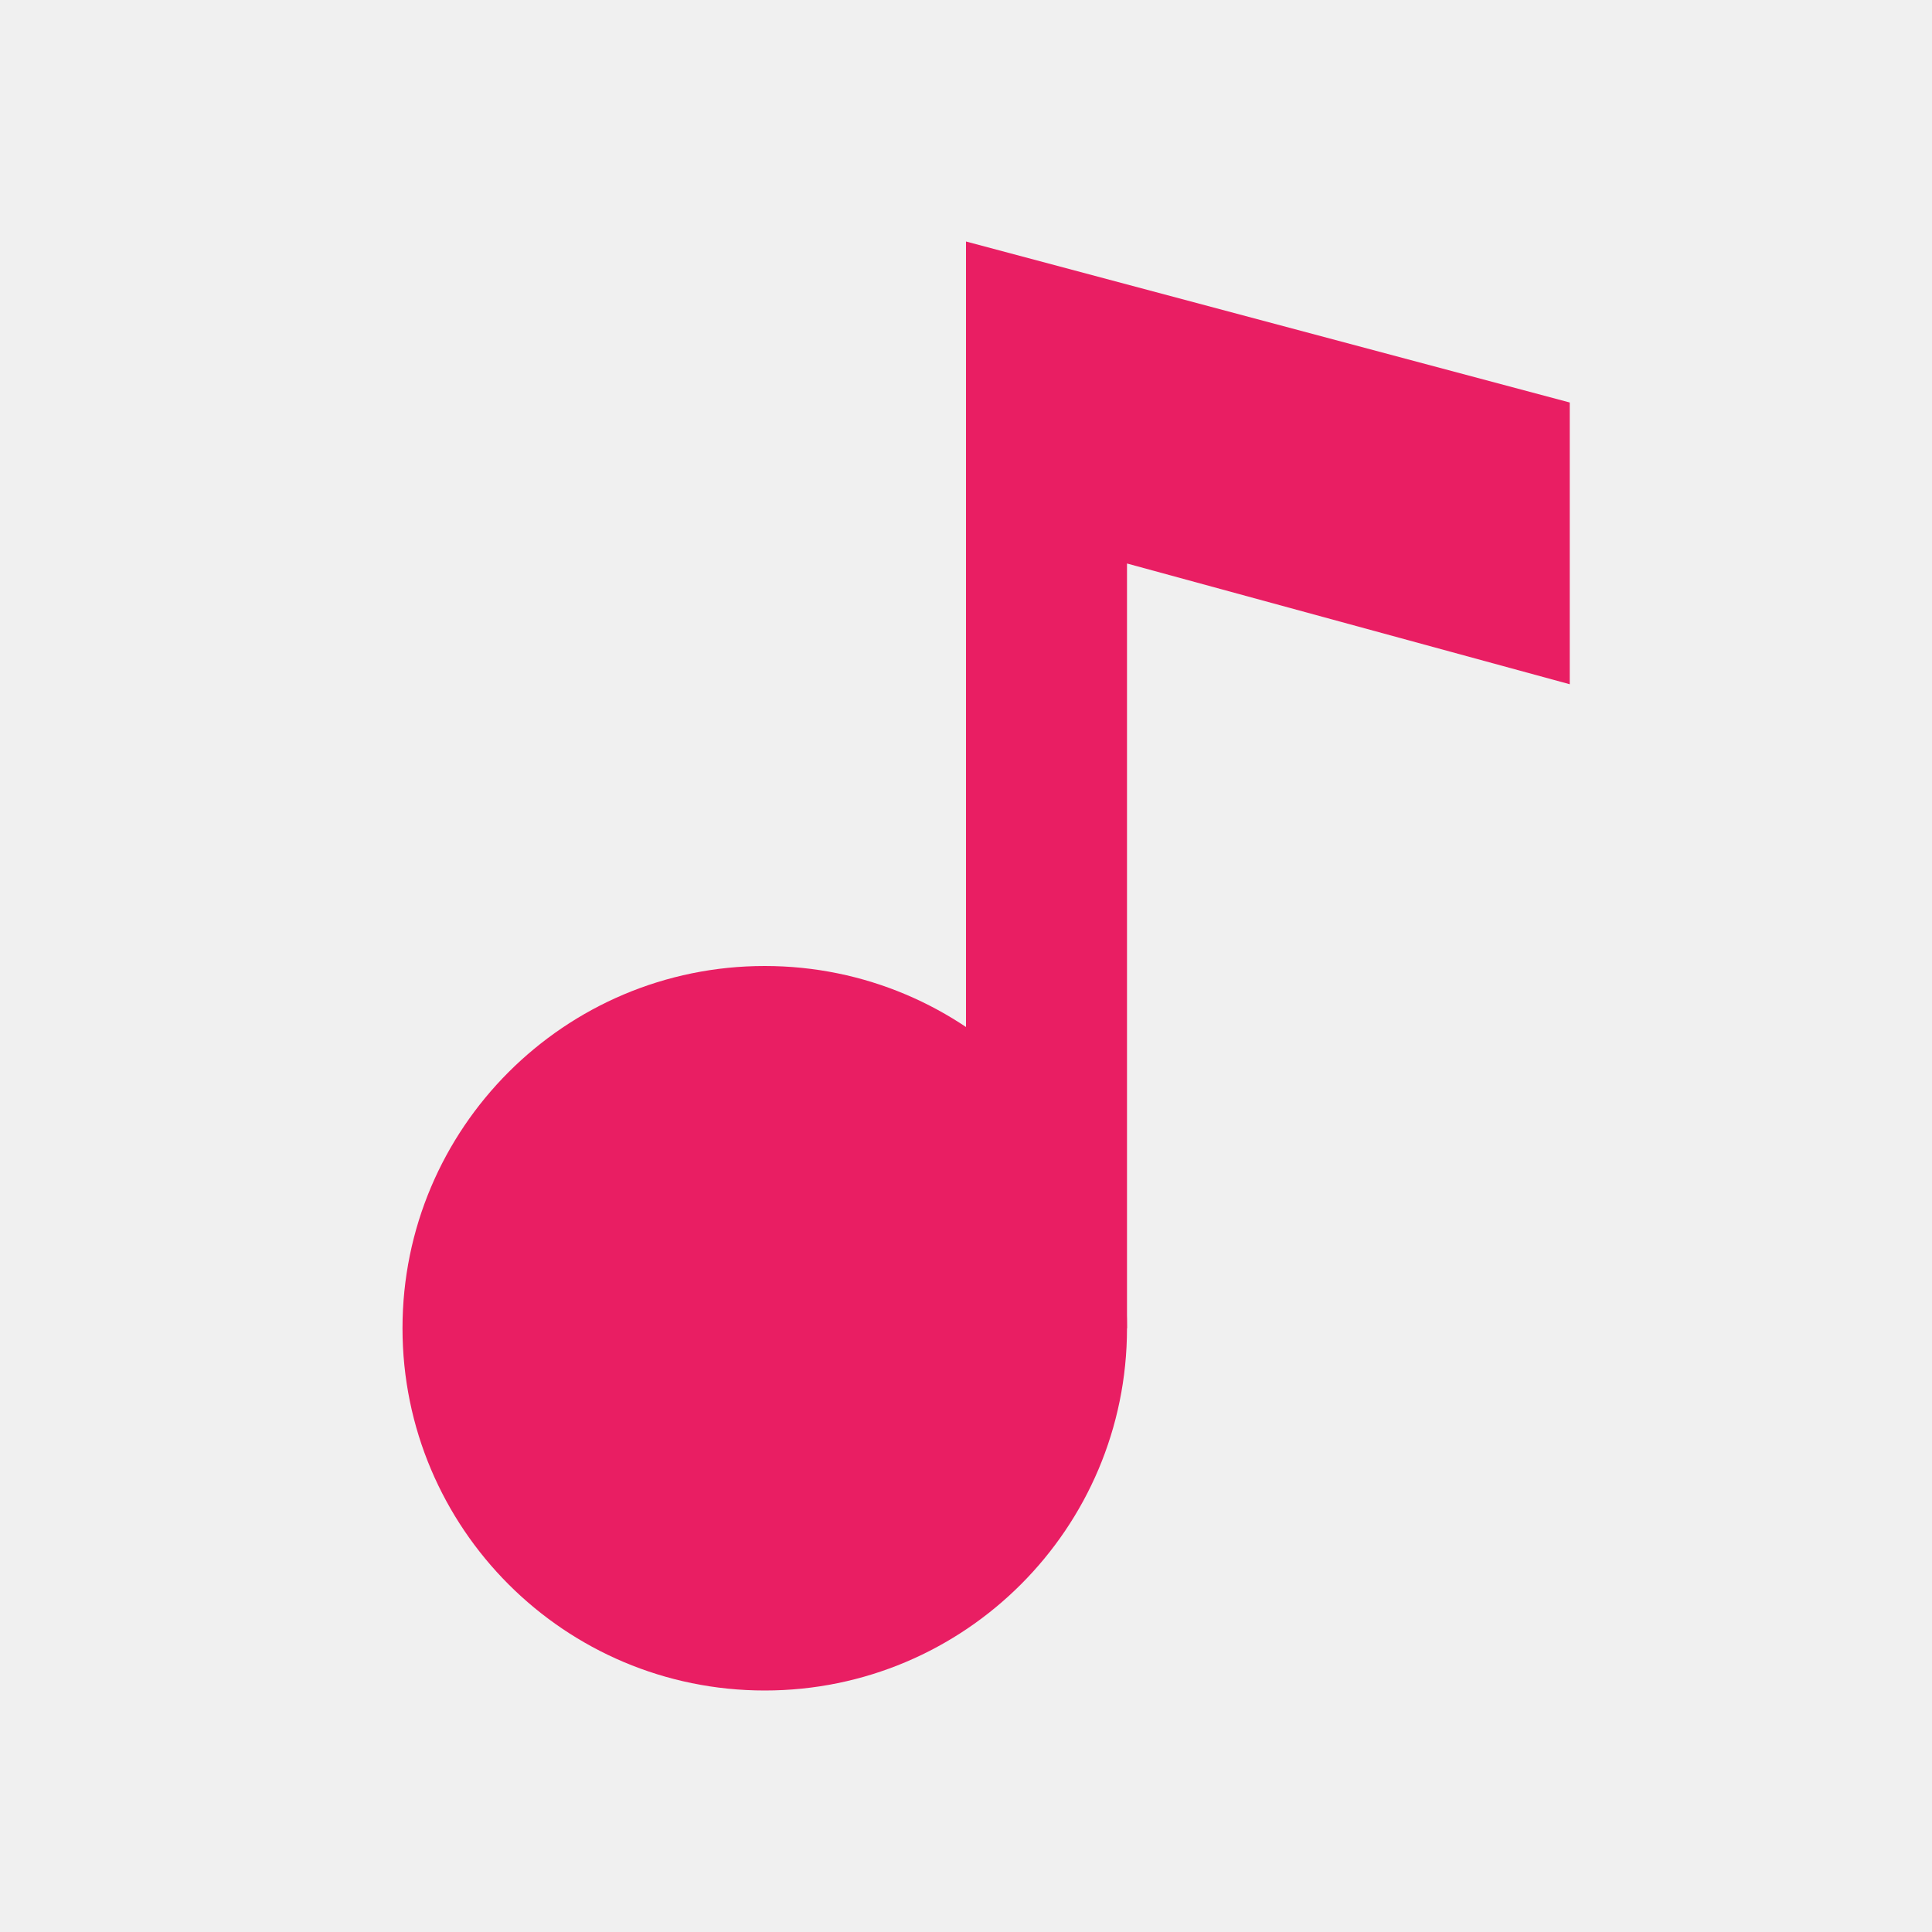
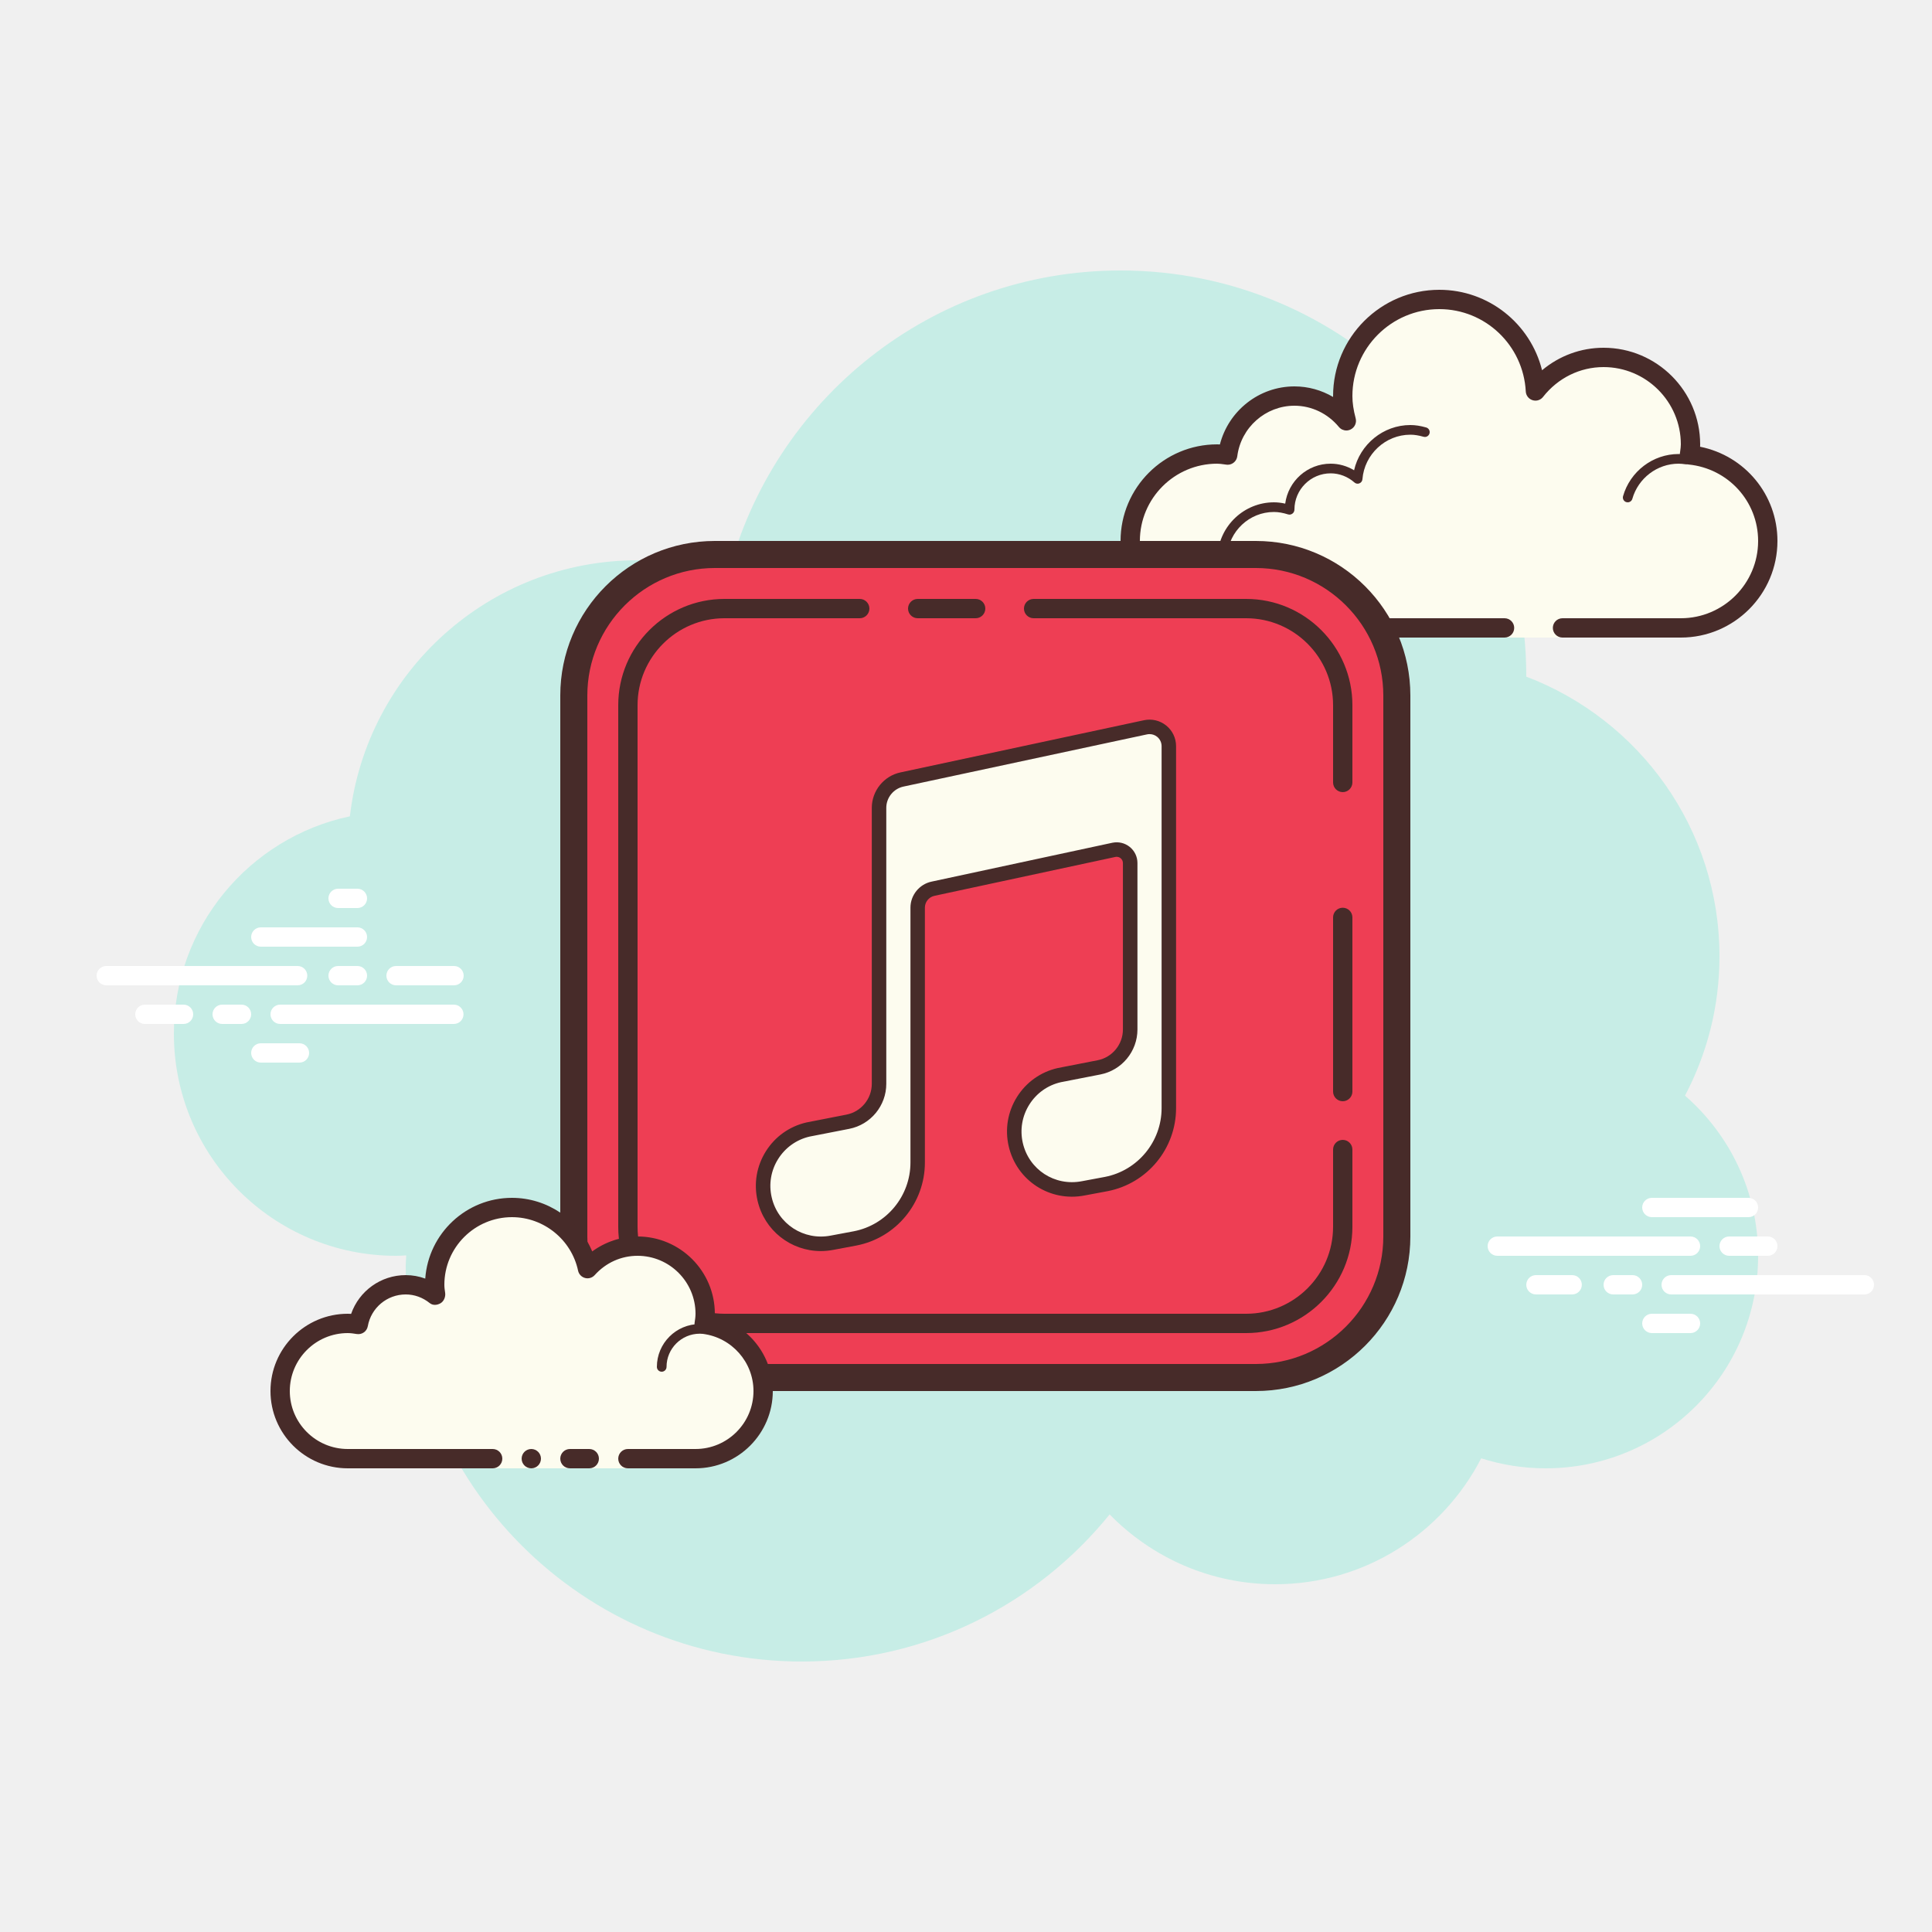
- <svg xmlns="http://www.w3.org/2000/svg" version="1" viewBox="0 0 48 48" enable-background="new 0 0 48 48">
-   <g fill="#E91E63">
-     <circle cx="19" cy="33" r="9" />
-     <polygon points="24,6 24,33 28,33 28,14 39,17 39,10" />
-   </g>
+ <svg xmlns="http://www.w3.org/2000/svg" x="0px" y="0px" width="100" height="100" viewBox="0 0 100 100">
+   <path fill="#c7ede6" d="M87.215,56.71C88.35,54.555,89,52.105,89,49.5c0-6.621-4.159-12.257-10.001-14.478 C78.999,35.015,79,35.008,79,35c0-11.598-9.402-21-21-21c-9.784,0-17.981,6.701-20.313,15.757C36.211,29.272,34.638,29,33,29 c-7.692,0-14.023,5.793-14.89,13.252C12.906,43.353,9,47.969,9,53.5C9,59.851,14.149,65,20.5,65c0.177,0,0.352-0.012,0.526-0.022 C21.022,65.153,21,65.324,21,65.5C21,76.822,30.178,86,41.5,86c6.437,0,12.175-2.972,15.934-7.614C59.612,80.611,62.64,82,66,82 c4.65,0,8.674-2.65,10.666-6.518C77.718,75.817,78.837,76,80,76c6.075,0,11-4.925,11-11C91,61.689,89.53,58.727,87.215,56.71z" />
+   <path fill="#fdfcef" d="M80.875,32.5c0,0,3.64,0,6.125,0s4.5-2.015,4.5-4.5c0-2.333-1.782-4.229-4.055-4.455 C87.467,23.364,87.5,23.187,87.5,23c0-2.485-2.015-4.5-4.5-4.5c-1.438,0-2.703,0.686-3.527,1.736 C79.333,17.6,77.171,15.5,74.5,15.5c-2.761,0-5,2.239-5,5c0,0.446,0.077,0.87,0.187,1.282C69.045,21.005,68.086,20.5,67,20.5 c-1.781,0-3.234,1.335-3.455,3.055C63.364,23.533,63.187,23.5,63,23.5c-2.485,0-4.5,2.015-4.5,4.5s2.015,4.5,4.5,4.5s9.5,0,9.5,0 h5.375V33h3V32.5z" />
+   <path fill="#472b29" d="M74.5,15c-3.033,0-5.5,2.467-5.5,5.5c0,0.016,0,0.031,0,0.047C68.398,20.192,67.71,20,67,20 c-1.831,0-3.411,1.261-3.858,3.005C63.095,23.002,63.048,23,63,23c-2.757,0-5,2.243-5,5s2.243,5,5,5h14.875 c0.276,0,0.5-0.224,0.5-0.5s-0.224-0.5-0.5-0.5H63c-2.206,0-4-1.794-4-4s1.794-4,4-4c0.117,0,0.23,0.017,0.343,0.032l0.141,0.019 c0.021,0.003,0.041,0.004,0.062,0.004c0.246,0,0.462-0.185,0.495-0.437C64.232,22.125,65.504,21,67,21 c0.885,0,1.723,0.401,2.301,1.1c0.098,0.118,0.241,0.182,0.386,0.182c0.078,0,0.156-0.018,0.228-0.056 c0.209-0.107,0.314-0.346,0.254-0.573C70.054,21.218,70,20.852,70,20.5c0-2.481,2.019-4.5,4.5-4.5c2.381,0,4.347,1.872,4.474,4.263 c0.011,0.208,0.15,0.387,0.349,0.45c0.05,0.016,0.101,0.024,0.152,0.024c0.15,0,0.296-0.069,0.392-0.192 C80.638,19.563,81.779,19,83,19c2.206,0,4,1.794,4,4c0,0.117-0.017,0.23-0.032,0.343l-0.019,0.141 c-0.016,0.134,0.022,0.268,0.106,0.373s0.207,0.172,0.34,0.185C89.451,24.247,91,25.949,91,28c0,2.206-1.794,4-4,4h-6.125 c-0.276,0-0.5,0.224-0.5,0.5s0.224,0.5,0.5,0.5H87c2.757,0,5-2.243,5-5c0-2.397-1.689-4.413-4.003-4.877 C87.999,23.082,88,23.041,88,23c0-2.757-2.243-5-5-5c-1.176,0-2.293,0.416-3.183,1.164C79.219,16.76,77.055,15,74.5,15L74.5,15z" />
+   <path fill="#472b29" d="M73,22c-1.403,0-2.609,0.999-2.913,2.341C69.72,24.119,69.301,24,68.875,24 c-1.202,0-2.198,0.897-2.353,2.068C66.319,26.022,66.126,26,65.938,26c-1.529,0-2.811,1.2-2.918,2.732 C63.01,28.87,63.114,28.99,63.251,29c0.006,0,0.012,0,0.018,0c0.13,0,0.24-0.101,0.249-0.232c0.089-1.271,1.151-2.268,2.419-2.268 c0.229,0,0.47,0.042,0.738,0.127c0.022,0.007,0.045,0.01,0.067,0.01c0.055,0,0.11-0.02,0.156-0.054 C66.962,26.537,67,26.455,67,26.375c0-1.034,0.841-1.875,1.875-1.875c0.447,0,0.885,0.168,1.231,0.473 c0.047,0.041,0.106,0.063,0.165,0.063c0.032,0,0.063-0.006,0.093-0.019c0.088-0.035,0.148-0.117,0.155-0.212 C70.623,23.512,71.712,22.5,73,22.5c0.208,0,0.425,0.034,0.682,0.107c0.023,0.007,0.047,0.01,0.07,0.01 c0.109,0,0.207-0.073,0.239-0.182c0.038-0.133-0.039-0.271-0.172-0.309C73.517,22.04,73.256,22,73,22L73,22z" />
+   <path fill="#472b29" d="M86.883,23.5c-1.326,0-2.508,0.897-2.874,2.182c-0.038,0.133,0.039,0.271,0.172,0.309 C84.205,25.997,84.228,26,84.25,26c0.109,0,0.209-0.072,0.24-0.182C84.795,24.748,85.779,24,86.883,24 c0.117,0,0.23,0.014,0.342,0.029c0.012,0.002,0.023,0.003,0.035,0.003c0.121,0,0.229-0.092,0.246-0.217 c0.019-0.137-0.077-0.263-0.214-0.281C87.158,23.516,87.022,23.5,86.883,23.5L86.883,23.5z" />
+   <path fill="#fff" d="M15.405,51H5.5C5.224,51,5,50.776,5,50.5S5.224,50,5.5,50h9.905c0.276,0,0.5,0.224,0.5,0.5 S15.682,51,15.405,51z" />
+   <path fill="#fff" d="M18.5,51h-1c-0.276,0-0.5-0.224-0.5-0.5s0.224-0.5,0.5-0.5h1c0.276,0,0.5,0.224,0.5,0.5 S18.777,51,18.5,51z" />
+   <path fill="#fff" d="M23.491,53H14.5c-0.276,0-0.5-0.224-0.5-0.5s0.224-0.5,0.5-0.5h8.991c0.276,0,0.5,0.224,0.5,0.5 S23.767,53,23.491,53z" />
+   <path fill="#ee3e54" d="M36.546,29h28.409c3.753,0,6.796,3.043,6.796,6.796v28.409c0,3.753-3.043,6.796-6.796,6.796H36.546 c-3.753,0-6.796-3.043-6.796-6.796V35.796C29.75,32.043,32.793,29,36.546,29z" />
+   <path fill="#fff" d="M12.5,53h-1c-0.276,0-0.5-0.224-0.5-0.5s0.224-0.5,0.5-0.5h1c0.276,0,0.5,0.224,0.5,0.5 S12.777,53,12.5,53z" />
+   <path fill="#fff" d="M9.5,53h-2C7.224,53,7,52.776,7,52.5S7.224,52,7.5,52h2c0.276,0,0.5,0.224,0.5,0.5S9.777,53,9.5,53z" />
+   <path fill="#fff" d="M15.5,55h-2c-0.276,0-0.5-0.224-0.5-0.5s0.224-0.5,0.5-0.5h2c0.276,0,0.5,0.224,0.5,0.5 S15.776,55,15.5,55z" />
+   <path fill="#fff" d="M18.5,46c-0.177,0-0.823,0-1,0c-0.276,0-0.5,0.224-0.5,0.5s0.224,0.5,0.5,0.5c0.177,0,0.823,0,1,0 c0.276,0,0.5-0.224,0.5-0.5S18.776,46,18.5,46z" />
+   <path fill="#fff" d="M18.5,48c-0.177,0-4.823,0-5,0c-0.276,0-0.5,0.224-0.5,0.5s0.224,0.5,0.5,0.5c0.177,0,4.823,0,5,0 c0.276,0,0.5-0.224,0.5-0.5S18.776,48,18.5,48z" />
+   <path fill="#fff" d="M23.5,50c-0.177,0-2.823,0-3,0c-0.276,0-0.5,0.224-0.5,0.5s0.224,0.5,0.5,0.5c0.177,0,2.823,0,3,0 c0.276,0,0.5-0.224,0.5-0.5S23.776,50,23.5,50z" />
+   <path fill="#fff" d="M87.5,65h-10c-0.276,0-0.5-0.224-0.5-0.5s0.224-0.5,0.5-0.5h10c0.276,0,0.5,0.224,0.5,0.5 S87.776,65,87.5,65z" />
+   <path fill="#fff" d="M91.5,65h-2c-0.276,0-0.5-0.224-0.5-0.5s0.224-0.5,0.5-0.5h2c0.276,0,0.5,0.224,0.5,0.5 S91.776,65,91.5,65z" />
+   <path fill="#fff" d="M96.5,67h-10c-0.276,0-0.5-0.224-0.5-0.5s0.224-0.5,0.5-0.5h10c0.276,0,0.5,0.224,0.5,0.5 S96.777,67,96.5,67z" />
+   <path fill="#fff" d="M84.5,67h-1c-0.276,0-0.5-0.224-0.5-0.5s0.224-0.5,0.5-0.5h1c0.276,0,0.5,0.224,0.5,0.5 S84.776,67,84.5,67z" />
+   <path fill="#fff" d="M81.375,67H79.5c-0.276,0-0.5-0.224-0.5-0.5s0.224-0.5,0.5-0.5h1.875c0.276,0,0.5,0.224,0.5,0.5 S81.651,67,81.375,67z" />
+   <path fill="#fff" d="M90.5,63h-5c-0.276,0-0.5-0.224-0.5-0.5s0.224-0.5,0.5-0.5h5c0.276,0,0.5,0.224,0.5,0.5 S90.777,63,90.5,63z" />
+   <path fill="#fff" d="M87.5,69h-2c-0.276,0-0.5-0.224-0.5-0.5s0.224-0.5,0.5-0.5h2c0.276,0,0.5,0.224,0.5,0.5 S87.776,69,87.5,69z" />
+   <path fill="#472b29" d="M65,29.4c3.639,0,6.6,2.961,6.6,6.6v28c0,3.639-2.961,6.6-6.6,6.6H37c-3.639,0-6.6-2.961-6.6-6.6V36 c0-3.639,2.961-6.6,6.6-6.6H65 M65,28H37c-4.418,0-8,3.582-8,8v28c0,4.418,3.582,8,8,8h28c4.418,0,8-3.582,8-8V36 C73,31.582,69.418,28,65,28L65,28z" />
+   <path fill="#472b29" d="M69.5,41c-0.276,0-0.5-0.224-0.5-0.5v-4c0-2.481-2.019-4.5-4.5-4.5h-11c-0.276,0-0.5-0.224-0.5-0.5 s0.224-0.5,0.5-0.5h11c3.032,0,5.5,2.467,5.5,5.5v4C70,40.776,69.776,41,69.5,41z" />
+   <path fill="#472b29" d="M69.5,57c-0.276,0-0.5-0.224-0.5-0.5v-9.016c0-0.276,0.224-0.5,0.5-0.5s0.5,0.224,0.5,0.5V56.5 C70,56.776,69.776,57,69.5,57z" />
+   <path fill="#472b29" d="M64.5,69h-27c-3.032,0-5.5-2.467-5.5-5.5v-27c0-3.033,2.468-5.5,5.5-5.5h7 c0.276,0,0.5,0.224,0.5,0.5S44.776,32,44.5,32h-7c-2.481,0-4.5,2.019-4.5,4.5v27c0,2.481,2.019,4.5,4.5,4.5h27 c2.481,0,4.5-2.019,4.5-4.5v-4c0-0.276,0.224-0.5,0.5-0.5s0.5,0.224,0.5,0.5v4C70,66.533,67.532,69,64.5,69z" />
+   <path fill="#472b29" d="M50.5,32h-3c-0.276,0-0.5-0.224-0.5-0.5s0.224-0.5,0.5-0.5h3c0.276,0,0.5,0.224,0.5,0.5 S50.776,32,50.5,32z" />
+   <path fill="#fdfcef" d="M59.29,37.645l-12.605,2.701c-0.692,0.148-1.186,0.759-1.186,1.467v14.285 c0,0.957-0.678,1.78-1.617,1.963c-0.976,0.19-2.035,0.397-2.053,0.401c-1.615,0.37-2.624,1.979-2.254,3.594 c0.363,1.582,1.914,2.574,3.495,2.267l1.192-0.223c1.88-0.365,3.237-2.012,3.237-3.926V46.979c0-0.471,0.329-0.879,0.79-0.978 l9.363-2.013c0.436-0.094,0.847,0.239,0.847,0.684v8.612c0,0.957-0.678,1.78-1.617,1.963c-0.976,0.19-2.035,0.397-2.053,0.401 c-1.615,0.37-2.624,1.979-2.254,3.594c0.363,1.582,1.914,2.574,3.495,2.267l1.192-0.223c1.88-0.365,3.237-2.012,3.237-3.926V38.622 C60.5,37.986,59.913,37.511,59.29,37.645z" />
+   <path fill="#472b29" d="M42.484,64.755c-1.543,0-2.917-1.054-3.275-2.615c-0.201-0.879-0.048-1.783,0.431-2.547 c0.479-0.764,1.227-1.295,2.105-1.496c0.023-0.005,1.085-0.213,2.065-0.404c0.761-0.148,1.314-0.818,1.314-1.595V41.813 c0-0.879,0.624-1.65,1.482-1.833l12.605-2.701h-0.001c0.408-0.086,0.828,0.012,1.154,0.275c0.324,0.262,0.51,0.652,0.509,1.069 V57.36c0,2.09-1.489,3.896-3.541,4.294l-1.193,0.223c-1.796,0.35-3.521-0.771-3.93-2.551c-0.202-0.879-0.049-1.784,0.43-2.548 c0.479-0.764,1.227-1.295,2.105-1.495c0.022-0.007,1.137-0.224,2.065-0.404c0.761-0.147,1.313-0.818,1.313-1.595v-8.612 c0-0.099-0.044-0.19-0.121-0.252c-0.045-0.037-0.145-0.093-0.271-0.065l-9.364,2.013c-0.286,0.062-0.494,0.318-0.494,0.611v13.195 c0,2.091-1.489,3.896-3.541,4.294l-1.194,0.224C42.919,64.734,42.7,64.755,42.484,64.755z M59.501,37.998 c-0.044,0-0.088,0.004-0.132,0.014c0,0,0,0-0.001,0l-12.604,2.701c-0.516,0.11-0.89,0.573-0.89,1.1v14.285 c0,1.134-0.808,2.114-1.92,2.331c-0.962,0.188-2.004,0.392-2.048,0.4c-0.676,0.155-1.257,0.568-1.63,1.162s-0.491,1.298-0.334,1.98 c0.317,1.384,1.66,2.254,3.058,1.983l1.194-0.224c1.698-0.329,2.931-1.825,2.931-3.558V46.979c0-0.644,0.457-1.209,1.086-1.345 l9.363-2.013c0.324-0.066,0.647,0.011,0.901,0.215c0.254,0.205,0.399,0.51,0.399,0.836v8.612c0,1.135-0.808,2.114-1.921,2.331 c-0.947,0.184-1.974,0.385-2.042,0.399c-0.682,0.155-1.264,0.568-1.636,1.163c-0.372,0.594-0.491,1.297-0.335,1.98 c0.318,1.383,1.651,2.255,3.059,1.982l1.193-0.223c1.698-0.33,2.932-1.826,2.932-3.558V38.622c0-0.189-0.084-0.366-0.23-0.485 C59.78,38.045,59.643,37.998,59.501,37.998z M59.29,37.645h0.01H59.29z" />
+   <path fill="#fdfcef" d="M32.5,75.5c0,0,1.567,0,3.5,0s3.5-1.567,3.5-3.5c0-1.781-1.335-3.234-3.055-3.455 C36.473,68.366,36.5,68.187,36.5,68c0-1.933-1.567-3.5-3.5-3.5c-1.032,0-1.95,0.455-2.59,1.165 c-0.384-1.808-1.987-3.165-3.91-3.165c-2.209,0-4,1.791-4,4c0,0.191,0.03,0.374,0.056,0.558C22.128,66.714,21.592,66.5,21,66.5 c-1.228,0-2.245,0.887-2.455,2.055C18.366,68.527,18.187,68.5,18,68.5c-1.933,0-3.5,1.567-3.5,3.5s1.567,3.5,3.5,3.5s7.5,0,7.5,0 V76h7V75.5z" />
+   <path fill="#472b29" d="M34.25,71C34.112,71,34,70.888,34,70.75c0-1.223,0.995-2.218,2.218-2.218 c0.034,0.009,0.737-0.001,1.244,0.136c0.133,0.036,0.212,0.173,0.176,0.306c-0.036,0.134-0.173,0.213-0.306,0.176 c-0.444-0.12-1.1-0.12-1.113-0.118c-0.948,0-1.719,0.771-1.719,1.718C34.5,70.888,34.388,71,34.25,71z" />
+   <circle cx="27.5" cy="75.5" r=".5" fill="#472b29" />
+   <path fill="#472b29" d="M36,76h-3.5c-0.276,0-0.5-0.224-0.5-0.5s0.224-0.5,0.5-0.5H36c1.654,0,3-1.346,3-3 c0-1.496-1.125-2.768-2.618-2.959c-0.134-0.018-0.255-0.088-0.336-0.196s-0.115-0.244-0.094-0.377C35.975,68.314,36,68.16,36,68 c0-1.654-1.346-3-3-3c-0.85,0-1.638,0.355-2.219,1c-0.125,0.139-0.321,0.198-0.5,0.148c-0.182-0.049-0.321-0.195-0.36-0.379 C29.58,64.165,28.141,63,26.5,63c-1.93,0-3.5,1.57-3.5,3.5c0,0.143,0.021,0.28,0.041,0.418c0.029,0.203-0.063,0.438-0.242,0.54 s-0.396,0.118-0.556-0.01C21.878,67.155,21.449,67,21,67c-0.966,0-1.792,0.691-1.963,1.644c-0.048,0.267-0.296,0.446-0.569,0.405 C18.314,69.025,18.16,69,18,69c-1.654,0-3,1.346-3,3s1.346,3,3,3h7.5c0.276,0,0.5,0.224,0.5,0.5S25.776,76,25.5,76H18 c-2.206,0-4-1.794-4-4s1.794-4,4-4c0.059,0,0.116,0.002,0.174,0.006C18.588,66.82,19.711,66,21,66c0.349,0,0.689,0.061,1.011,0.18 C22.176,63.847,24.126,62,26.5,62c1.831,0,3.466,1.127,4.153,2.774C31.333,64.276,32.155,64,33,64c2.206,0,4,1.794,4,4 c0,0.048-0.001,0.095-0.004,0.142C38.739,68.59,40,70.169,40,72C40,74.206,38.206,76,36,76z" />
+   <path fill="#472b29" d="M30.5,75c-0.159,0-0.841,0-1,0c-0.276,0-0.5,0.224-0.5,0.5s0.224,0.5,0.5,0.5c0.159,0,0.841,0,1,0 c0.276,0,0.5-0.224,0.5-0.5S30.776,75,30.5,75z" />
</svg>
